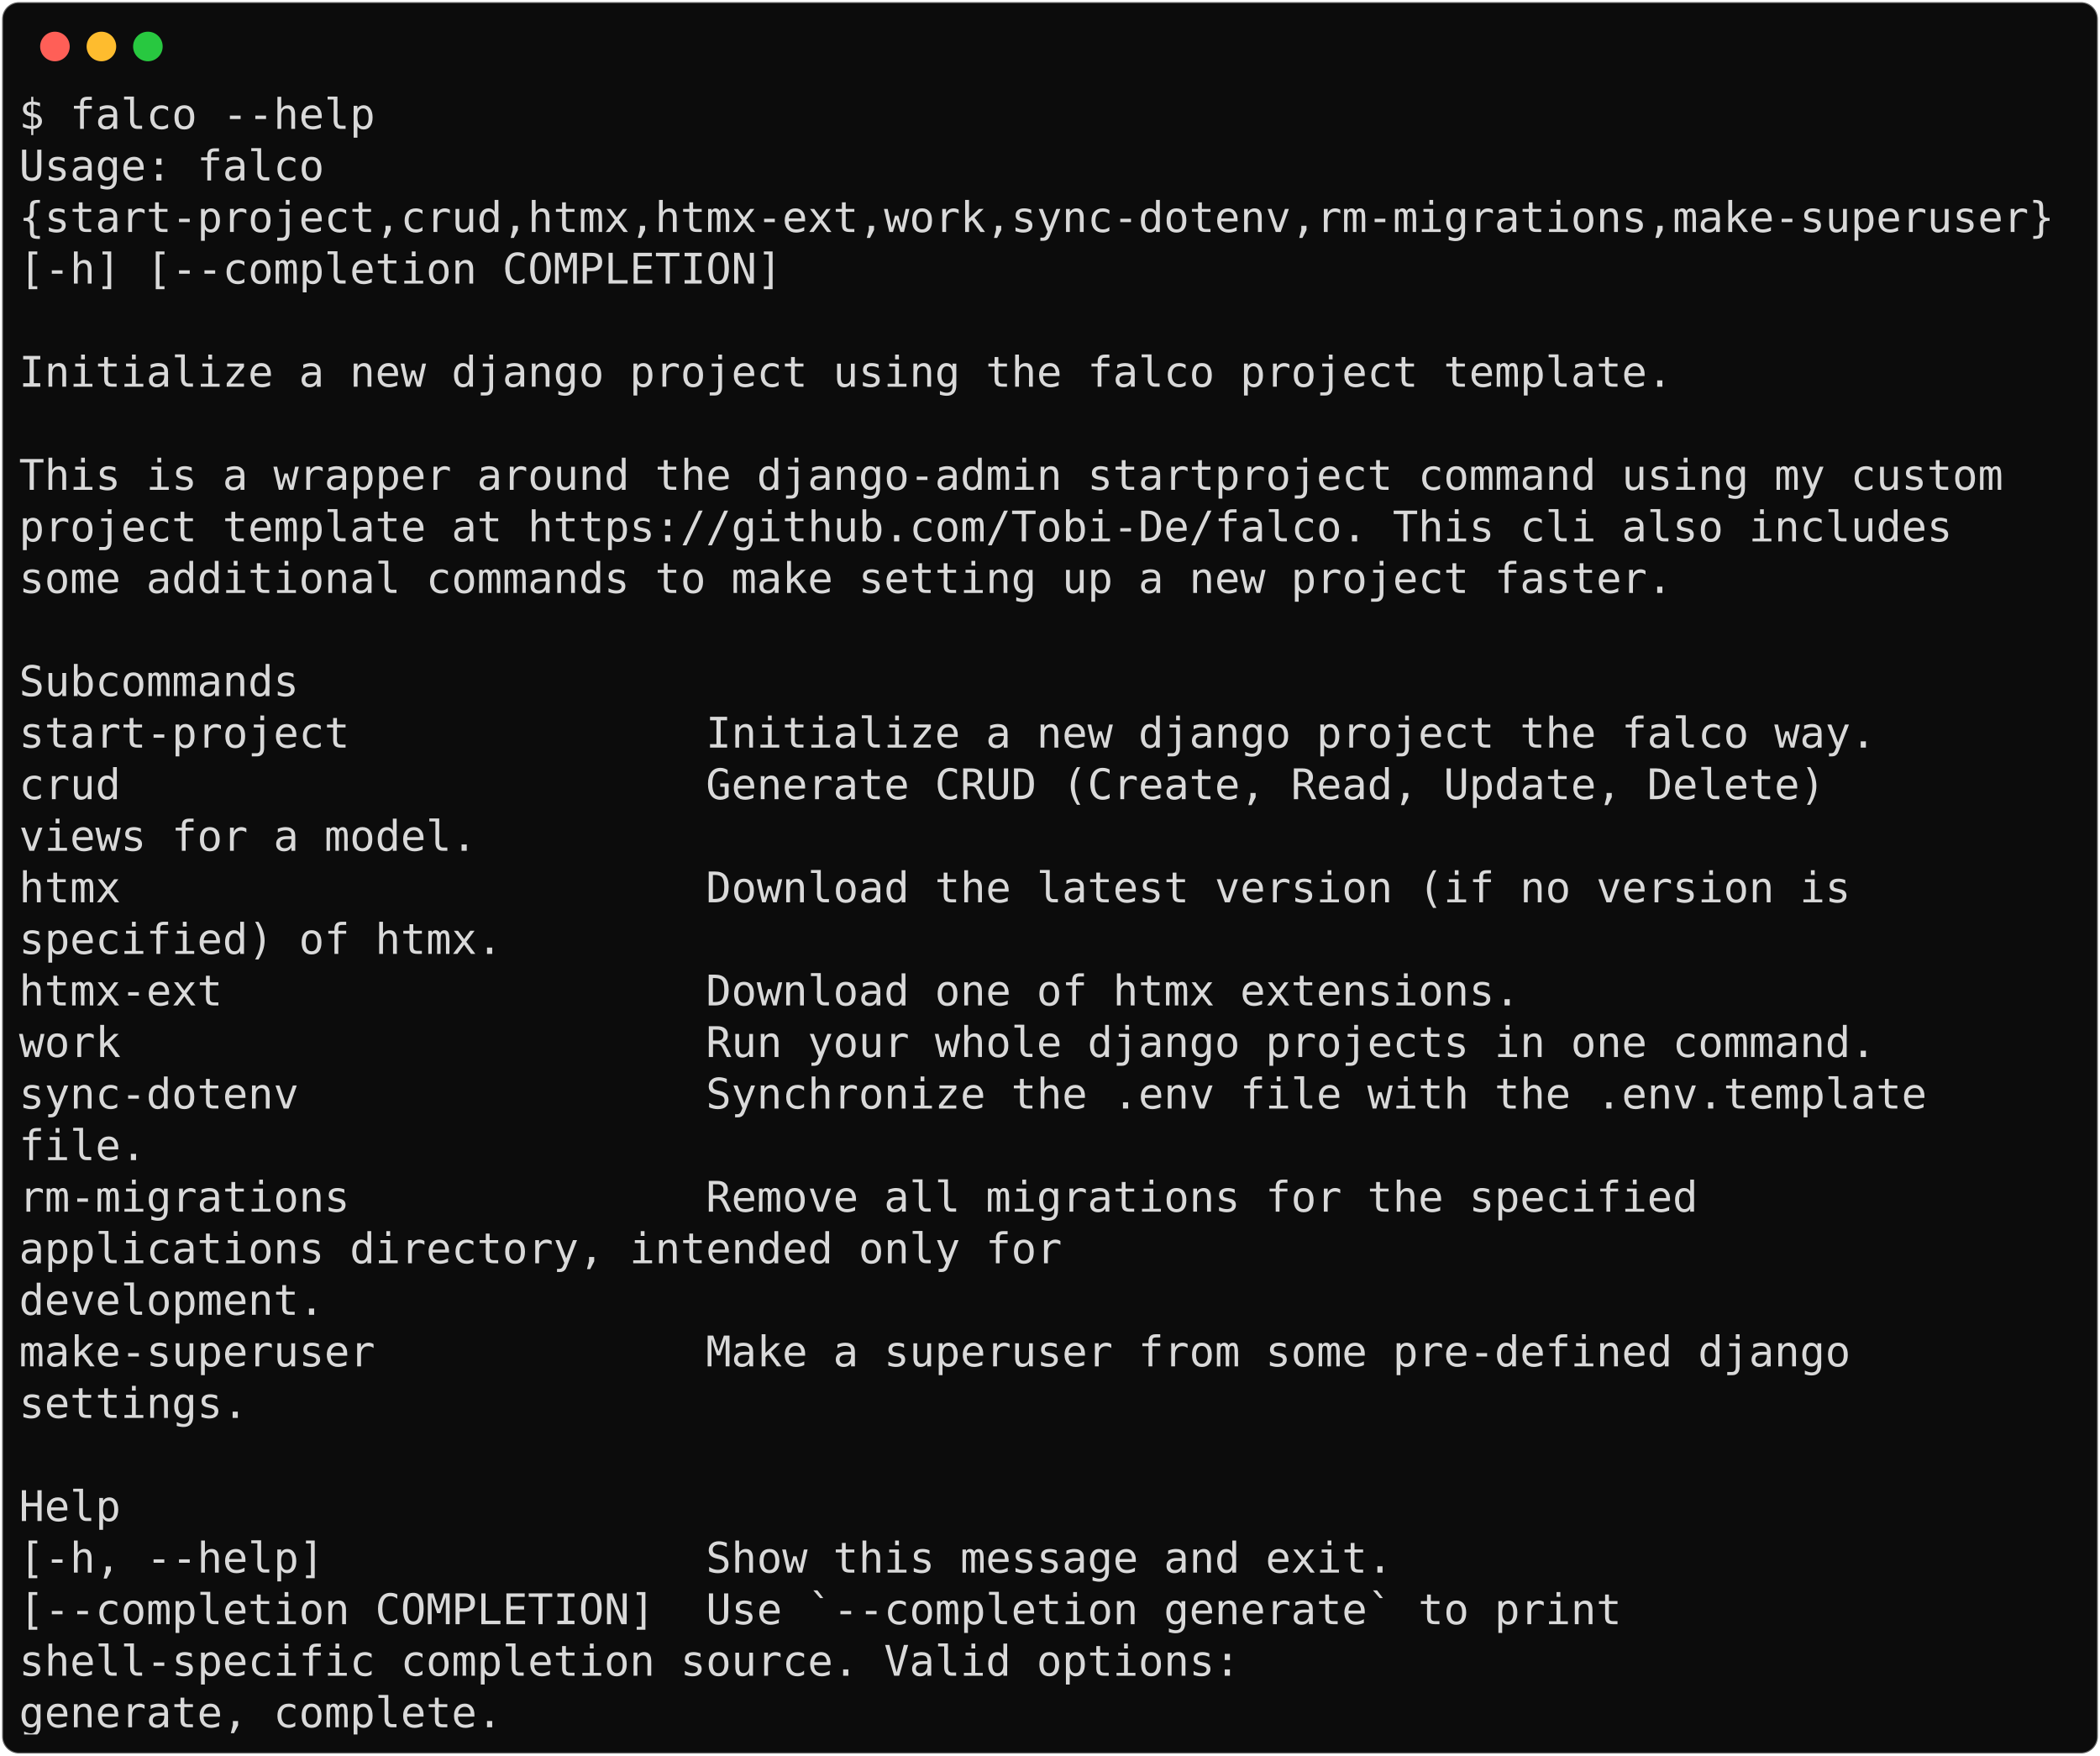
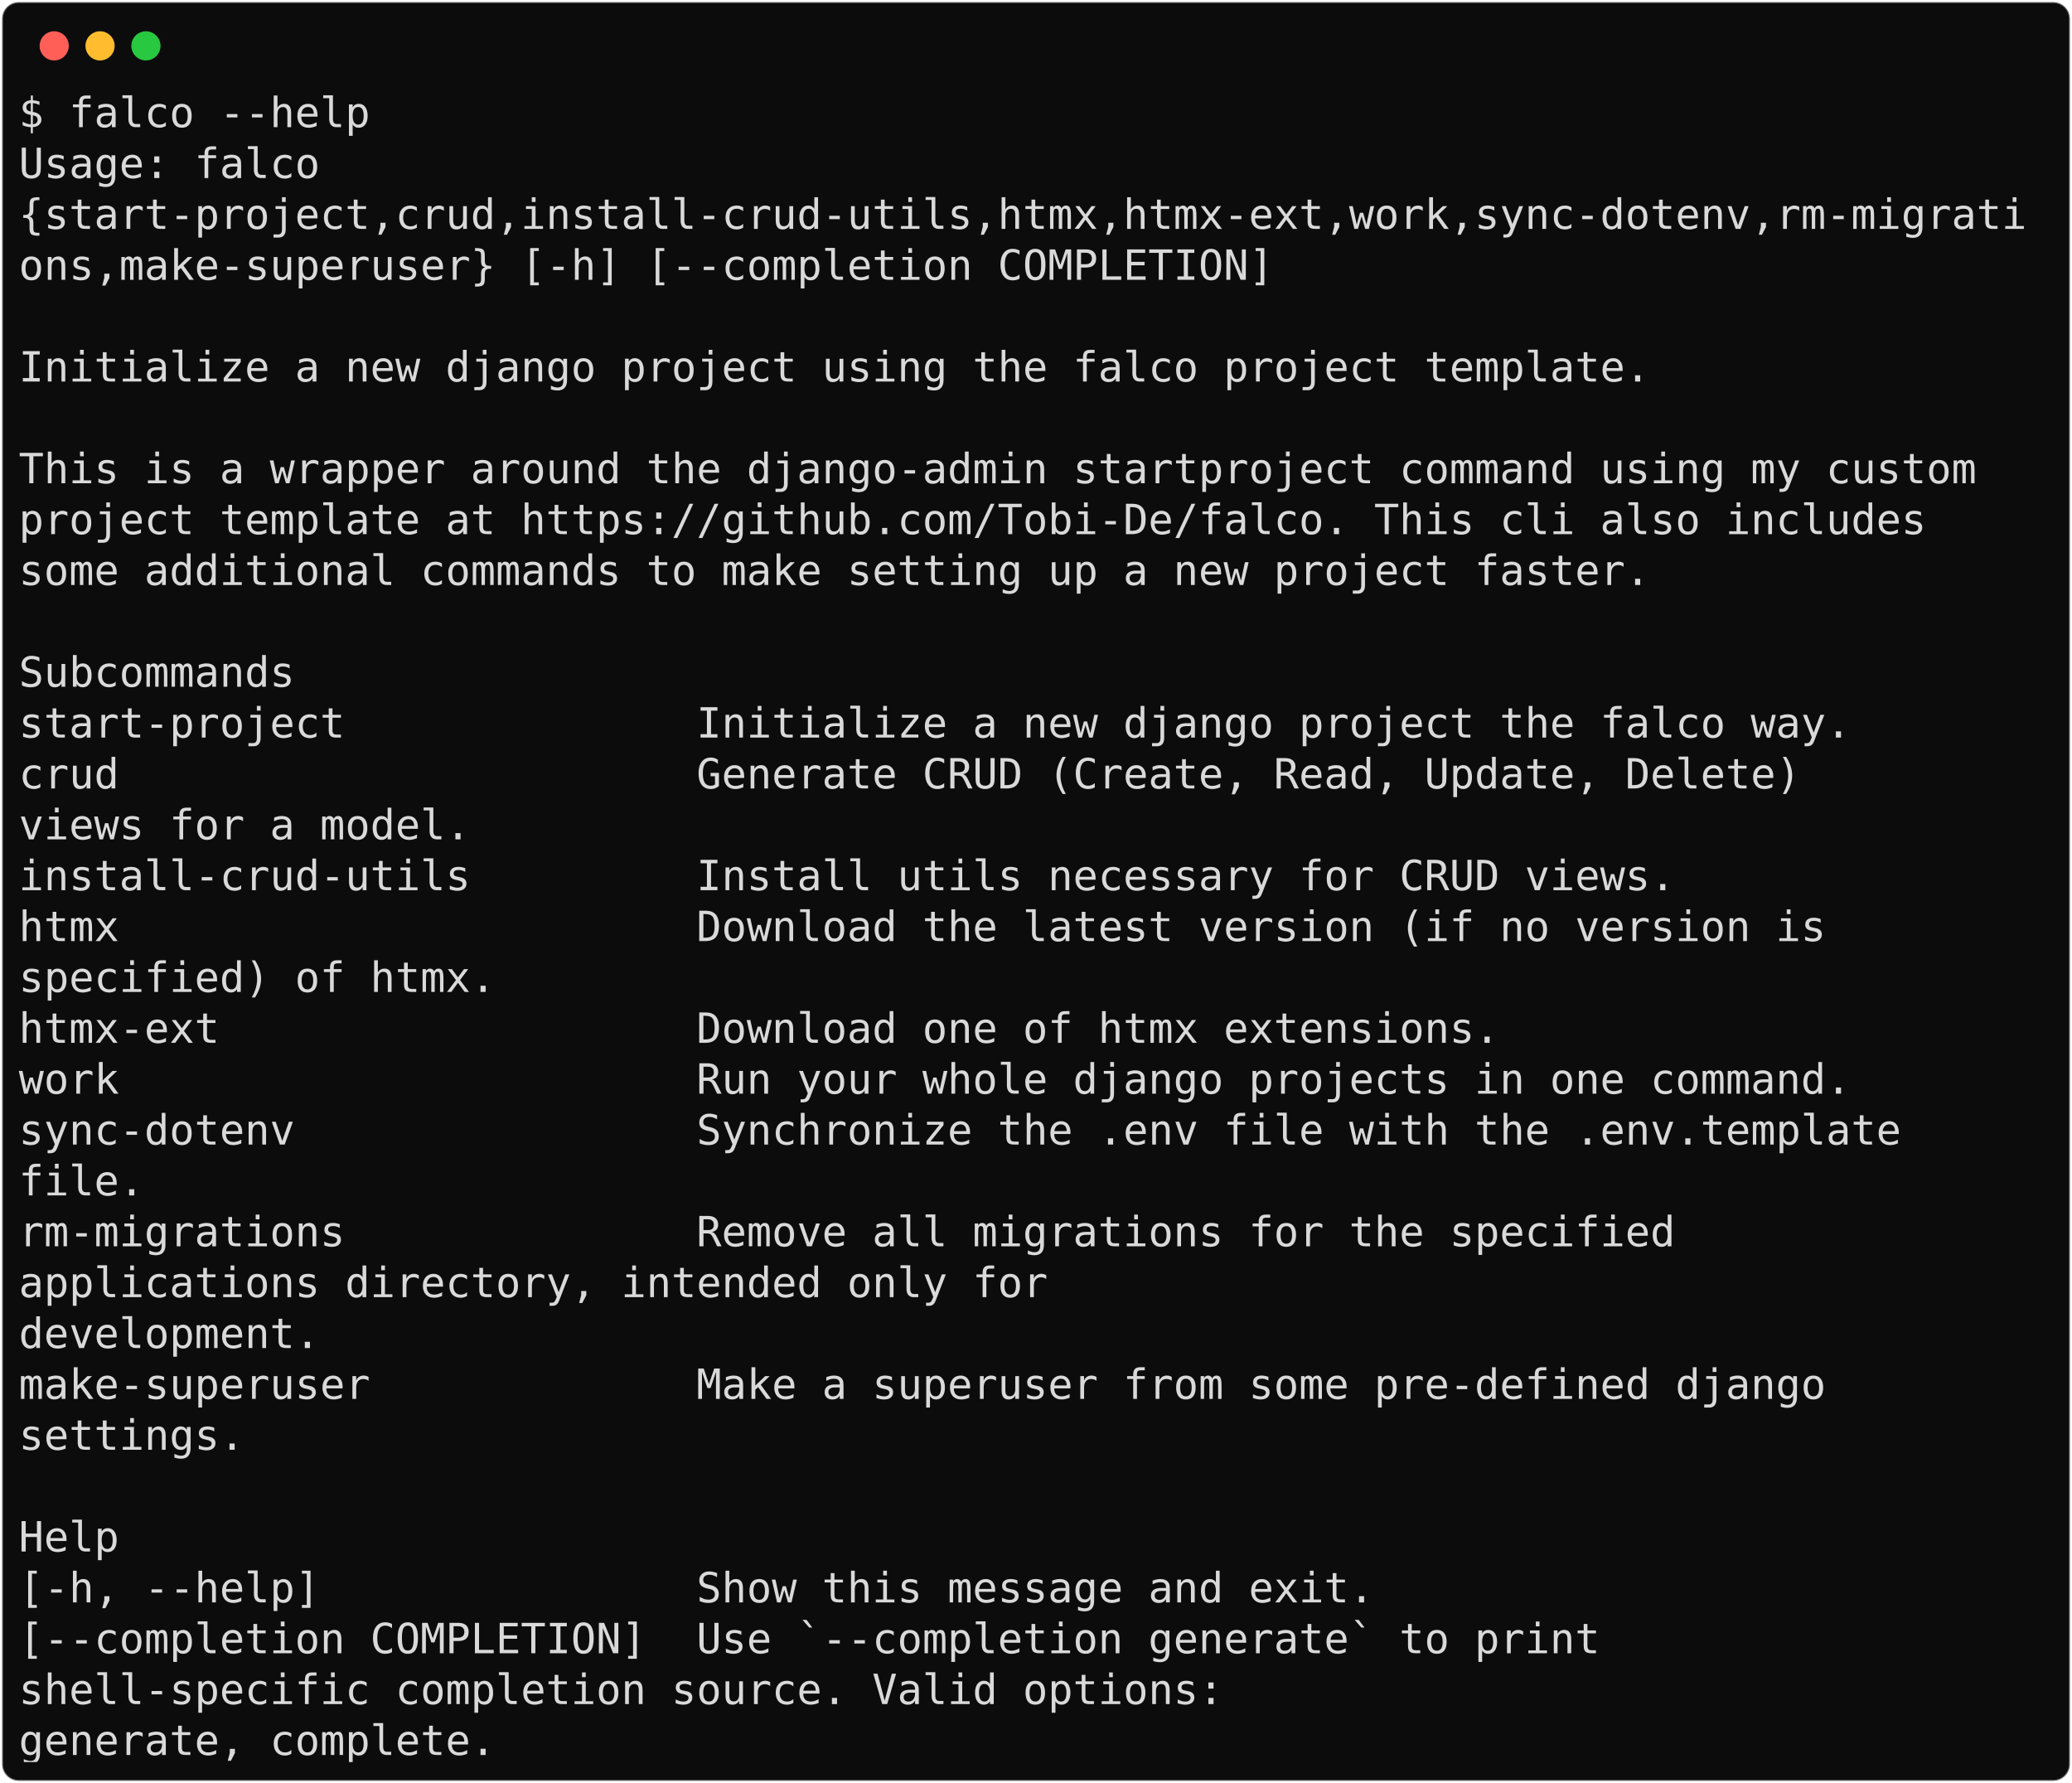
- <svg xmlns="http://www.w3.org/2000/svg" class="rich-terminal" viewBox="0 0 994 830.8">
+ <svg xmlns="http://www.w3.org/2000/svg" class="rich-terminal" viewBox="0 0 994 855.2">
  <style>

    @font-face {
        font-family: "Fira Code";
        src: local("FiraCode-Regular"),
                url("https://cdnjs.cloudflare.com/ajax/libs/firacode/6.2.0/woff2/FiraCode-Regular.woff2") format("woff2"),
                url("https://cdnjs.cloudflare.com/ajax/libs/firacode/6.2.0/woff/FiraCode-Regular.woff") format("woff");
        font-style: normal;
        font-weight: 400;
    }
    @font-face {
        font-family: "Fira Code";
        src: local("FiraCode-Bold"),
                url("https://cdnjs.cloudflare.com/ajax/libs/firacode/6.2.0/woff2/FiraCode-Bold.woff2") format("woff2"),
                url("https://cdnjs.cloudflare.com/ajax/libs/firacode/6.2.0/woff/FiraCode-Bold.woff") format("woff");
        font-style: bold;
        font-weight: 700;
    }

-     .terminal-3714915168-matrix {
+     .terminal-2577810144-matrix {
        font-family: Fira Code, monospace;
        font-size: 20px;
        line-height: 24.4px;
        font-variant-east-asian: full-width;
    }

-     .terminal-3714915168-title {
+     .terminal-2577810144-title {
        font-size: 18px;
        font-weight: bold;
        font-family: arial;
    }

-     .terminal-3714915168-r1 { fill: #d9d9d9 }
+     .terminal-2577810144-r1 { fill: #d9d9d9 }
    </style>
  <defs>
-     <clipPath id="terminal-3714915168-clip-terminal">
-       <rect x="0" y="0" width="975.0" height="779.8" />
-     </clipPath>
-     <clipPath id="terminal-3714915168-line-0">
+     <clipPath id="terminal-2577810144-clip-terminal">
+       <rect x="0" y="0" width="975.0" height="804.2" />
+     </clipPath>
+     <clipPath id="terminal-2577810144-line-0">
      <rect x="0" y="1.5" width="976" height="24.65" />
    </clipPath>
-     <clipPath id="terminal-3714915168-line-1">
+     <clipPath id="terminal-2577810144-line-1">
      <rect x="0" y="25.9" width="976" height="24.65" />
    </clipPath>
-     <clipPath id="terminal-3714915168-line-2">
+     <clipPath id="terminal-2577810144-line-2">
      <rect x="0" y="50.3" width="976" height="24.65" />
    </clipPath>
-     <clipPath id="terminal-3714915168-line-3">
+     <clipPath id="terminal-2577810144-line-3">
      <rect x="0" y="74.7" width="976" height="24.65" />
    </clipPath>
-     <clipPath id="terminal-3714915168-line-4">
+     <clipPath id="terminal-2577810144-line-4">
      <rect x="0" y="99.1" width="976" height="24.65" />
    </clipPath>
-     <clipPath id="terminal-3714915168-line-5">
+     <clipPath id="terminal-2577810144-line-5">
      <rect x="0" y="123.5" width="976" height="24.65" />
    </clipPath>
-     <clipPath id="terminal-3714915168-line-6">
+     <clipPath id="terminal-2577810144-line-6">
      <rect x="0" y="147.9" width="976" height="24.65" />
    </clipPath>
-     <clipPath id="terminal-3714915168-line-7">
+     <clipPath id="terminal-2577810144-line-7">
      <rect x="0" y="172.3" width="976" height="24.65" />
    </clipPath>
-     <clipPath id="terminal-3714915168-line-8">
+     <clipPath id="terminal-2577810144-line-8">
      <rect x="0" y="196.7" width="976" height="24.65" />
    </clipPath>
-     <clipPath id="terminal-3714915168-line-9">
+     <clipPath id="terminal-2577810144-line-9">
      <rect x="0" y="221.1" width="976" height="24.65" />
    </clipPath>
-     <clipPath id="terminal-3714915168-line-10">
+     <clipPath id="terminal-2577810144-line-10">
      <rect x="0" y="245.5" width="976" height="24.65" />
    </clipPath>
-     <clipPath id="terminal-3714915168-line-11">
+     <clipPath id="terminal-2577810144-line-11">
      <rect x="0" y="269.9" width="976" height="24.65" />
    </clipPath>
-     <clipPath id="terminal-3714915168-line-12">
+     <clipPath id="terminal-2577810144-line-12">
      <rect x="0" y="294.3" width="976" height="24.65" />
    </clipPath>
-     <clipPath id="terminal-3714915168-line-13">
+     <clipPath id="terminal-2577810144-line-13">
      <rect x="0" y="318.7" width="976" height="24.65" />
    </clipPath>
-     <clipPath id="terminal-3714915168-line-14">
+     <clipPath id="terminal-2577810144-line-14">
      <rect x="0" y="343.1" width="976" height="24.65" />
    </clipPath>
-     <clipPath id="terminal-3714915168-line-15">
+     <clipPath id="terminal-2577810144-line-15">
      <rect x="0" y="367.5" width="976" height="24.65" />
    </clipPath>
-     <clipPath id="terminal-3714915168-line-16">
+     <clipPath id="terminal-2577810144-line-16">
      <rect x="0" y="391.9" width="976" height="24.65" />
    </clipPath>
-     <clipPath id="terminal-3714915168-line-17">
+     <clipPath id="terminal-2577810144-line-17">
      <rect x="0" y="416.3" width="976" height="24.65" />
    </clipPath>
-     <clipPath id="terminal-3714915168-line-18">
+     <clipPath id="terminal-2577810144-line-18">
      <rect x="0" y="440.7" width="976" height="24.65" />
    </clipPath>
-     <clipPath id="terminal-3714915168-line-19">
+     <clipPath id="terminal-2577810144-line-19">
      <rect x="0" y="465.1" width="976" height="24.65" />
    </clipPath>
-     <clipPath id="terminal-3714915168-line-20">
+     <clipPath id="terminal-2577810144-line-20">
      <rect x="0" y="489.5" width="976" height="24.65" />
    </clipPath>
-     <clipPath id="terminal-3714915168-line-21">
+     <clipPath id="terminal-2577810144-line-21">
      <rect x="0" y="513.9" width="976" height="24.65" />
    </clipPath>
-     <clipPath id="terminal-3714915168-line-22">
+     <clipPath id="terminal-2577810144-line-22">
      <rect x="0" y="538.3" width="976" height="24.65" />
    </clipPath>
-     <clipPath id="terminal-3714915168-line-23">
+     <clipPath id="terminal-2577810144-line-23">
      <rect x="0" y="562.7" width="976" height="24.65" />
    </clipPath>
-     <clipPath id="terminal-3714915168-line-24">
+     <clipPath id="terminal-2577810144-line-24">
      <rect x="0" y="587.1" width="976" height="24.65" />
    </clipPath>
-     <clipPath id="terminal-3714915168-line-25">
+     <clipPath id="terminal-2577810144-line-25">
      <rect x="0" y="611.5" width="976" height="24.65" />
    </clipPath>
-     <clipPath id="terminal-3714915168-line-26">
+     <clipPath id="terminal-2577810144-line-26">
      <rect x="0" y="635.9" width="976" height="24.65" />
    </clipPath>
-     <clipPath id="terminal-3714915168-line-27">
+     <clipPath id="terminal-2577810144-line-27">
      <rect x="0" y="660.3" width="976" height="24.65" />
    </clipPath>
-     <clipPath id="terminal-3714915168-line-28">
+     <clipPath id="terminal-2577810144-line-28">
      <rect x="0" y="684.7" width="976" height="24.65" />
    </clipPath>
-     <clipPath id="terminal-3714915168-line-29">
+     <clipPath id="terminal-2577810144-line-29">
      <rect x="0" y="709.1" width="976" height="24.65" />
    </clipPath>
-     <clipPath id="terminal-3714915168-line-30">
+     <clipPath id="terminal-2577810144-line-30">
      <rect x="0" y="733.5" width="976" height="24.65" />
    </clipPath>
+     <clipPath id="terminal-2577810144-line-31">
+       <rect x="0" y="757.9" width="976" height="24.65" />
+     </clipPath>
  </defs>
-   <rect fill="#0c0c0c" stroke="rgba(255,255,255,0.35)" stroke-width="1" x="1" y="1" width="992" height="828.8" rx="8" />
+   <rect fill="#0c0c0c" stroke="rgba(255,255,255,0.35)" stroke-width="1" x="1" y="1" width="992" height="853.2" rx="8" />
  <g transform="translate(26,22)">
    <circle cx="0" cy="0" r="7" fill="#ff5f57" />
    <circle cx="22" cy="0" r="7" fill="#febc2e" />
    <circle cx="44" cy="0" r="7" fill="#28c840" />
  </g>
-   <g transform="translate(9, 41)" clip-path="url(#terminal-3714915168-clip-terminal)">
-     <g class="terminal-3714915168-matrix">
-       <text class="terminal-3714915168-r1" x="0" y="20" textLength="170.8" clip-path="url(#terminal-3714915168-line-0)">$ falco --help</text>
-       <text class="terminal-3714915168-r1" x="976" y="20" textLength="12.2" clip-path="url(#terminal-3714915168-line-0)">
- </text>
-       <text class="terminal-3714915168-r1" x="0" y="44.4" textLength="158.6" clip-path="url(#terminal-3714915168-line-1)">Usage: falco </text>
-       <text class="terminal-3714915168-r1" x="976" y="44.4" textLength="12.2" clip-path="url(#terminal-3714915168-line-1)">
- </text>
-       <text class="terminal-3714915168-r1" x="0" y="68.8" textLength="976" clip-path="url(#terminal-3714915168-line-2)">{start-project,crud,htmx,htmx-ext,work,sync-dotenv,rm-migrations,make-superuser}</text>
-       <text class="terminal-3714915168-r1" x="976" y="68.8" textLength="12.2" clip-path="url(#terminal-3714915168-line-2)">
- </text>
-       <text class="terminal-3714915168-r1" x="0" y="93.2" textLength="366" clip-path="url(#terminal-3714915168-line-3)">[-h] [--completion COMPLETION]</text>
-       <text class="terminal-3714915168-r1" x="976" y="93.2" textLength="12.2" clip-path="url(#terminal-3714915168-line-3)">
- </text>
-       <text class="terminal-3714915168-r1" x="976" y="117.6" textLength="12.2" clip-path="url(#terminal-3714915168-line-4)">
- </text>
-       <text class="terminal-3714915168-r1" x="0" y="142" textLength="976" clip-path="url(#terminal-3714915168-line-5)">  Initialize a new django project using the falco project template.             </text>
-       <text class="terminal-3714915168-r1" x="976" y="142" textLength="12.2" clip-path="url(#terminal-3714915168-line-5)">
- </text>
-       <text class="terminal-3714915168-r1" x="976" y="166.4" textLength="12.2" clip-path="url(#terminal-3714915168-line-6)">
- </text>
-       <text class="terminal-3714915168-r1" x="0" y="190.8" textLength="976" clip-path="url(#terminal-3714915168-line-7)">  This is a wrapper around the django-admin startproject command using my custom</text>
-       <text class="terminal-3714915168-r1" x="976" y="190.8" textLength="12.2" clip-path="url(#terminal-3714915168-line-7)">
- </text>
-       <text class="terminal-3714915168-r1" x="0" y="215.2" textLength="976" clip-path="url(#terminal-3714915168-line-8)">  project template at https://github.com/Tobi-De/falco. This cli also includes  </text>
-       <text class="terminal-3714915168-r1" x="976" y="215.2" textLength="12.2" clip-path="url(#terminal-3714915168-line-8)">
- </text>
-       <text class="terminal-3714915168-r1" x="0" y="239.6" textLength="976" clip-path="url(#terminal-3714915168-line-9)">  some additional commands to make setting up a new project faster.             </text>
-       <text class="terminal-3714915168-r1" x="976" y="239.6" textLength="12.2" clip-path="url(#terminal-3714915168-line-9)">
- </text>
-       <text class="terminal-3714915168-r1" x="976" y="264" textLength="12.2" clip-path="url(#terminal-3714915168-line-10)">
- </text>
-       <text class="terminal-3714915168-r1" x="0" y="288.4" textLength="976" clip-path="url(#terminal-3714915168-line-11)">  Subcommands                                                                   </text>
-       <text class="terminal-3714915168-r1" x="976" y="288.4" textLength="12.2" clip-path="url(#terminal-3714915168-line-11)">
- </text>
-       <text class="terminal-3714915168-r1" x="0" y="312.8" textLength="976" clip-path="url(#terminal-3714915168-line-12)">    start-project              Initialize a new django project the falco way.   </text>
-       <text class="terminal-3714915168-r1" x="976" y="312.8" textLength="12.2" clip-path="url(#terminal-3714915168-line-12)">
- </text>
-       <text class="terminal-3714915168-r1" x="0" y="337.2" textLength="976" clip-path="url(#terminal-3714915168-line-13)">    crud                       Generate CRUD (Create, Read, Update, Delete)     </text>
-       <text class="terminal-3714915168-r1" x="976" y="337.2" textLength="12.2" clip-path="url(#terminal-3714915168-line-13)">
- </text>
-       <text class="terminal-3714915168-r1" x="0" y="361.6" textLength="976" clip-path="url(#terminal-3714915168-line-14)">                               views for a model.                               </text>
-       <text class="terminal-3714915168-r1" x="976" y="361.6" textLength="12.2" clip-path="url(#terminal-3714915168-line-14)">
- </text>
-       <text class="terminal-3714915168-r1" x="0" y="386" textLength="976" clip-path="url(#terminal-3714915168-line-15)">    htmx                       Download the latest version (if no version is    </text>
-       <text class="terminal-3714915168-r1" x="976" y="386" textLength="12.2" clip-path="url(#terminal-3714915168-line-15)">
- </text>
-       <text class="terminal-3714915168-r1" x="0" y="410.4" textLength="976" clip-path="url(#terminal-3714915168-line-16)">                               specified) of htmx.                              </text>
-       <text class="terminal-3714915168-r1" x="976" y="410.4" textLength="12.2" clip-path="url(#terminal-3714915168-line-16)">
- </text>
-       <text class="terminal-3714915168-r1" x="0" y="434.8" textLength="976" clip-path="url(#terminal-3714915168-line-17)">    htmx-ext                   Download one of htmx extensions.                 </text>
-       <text class="terminal-3714915168-r1" x="976" y="434.8" textLength="12.2" clip-path="url(#terminal-3714915168-line-17)">
- </text>
-       <text class="terminal-3714915168-r1" x="0" y="459.2" textLength="976" clip-path="url(#terminal-3714915168-line-18)">    work                       Run your whole django projects in one command.   </text>
-       <text class="terminal-3714915168-r1" x="976" y="459.2" textLength="12.2" clip-path="url(#terminal-3714915168-line-18)">
- </text>
-       <text class="terminal-3714915168-r1" x="0" y="483.6" textLength="976" clip-path="url(#terminal-3714915168-line-19)">    sync-dotenv                Synchronize the .env file with the .env.template </text>
-       <text class="terminal-3714915168-r1" x="976" y="483.6" textLength="12.2" clip-path="url(#terminal-3714915168-line-19)">
- </text>
-       <text class="terminal-3714915168-r1" x="0" y="508" textLength="976" clip-path="url(#terminal-3714915168-line-20)">                               file.                                            </text>
-       <text class="terminal-3714915168-r1" x="976" y="508" textLength="12.2" clip-path="url(#terminal-3714915168-line-20)">
- </text>
-       <text class="terminal-3714915168-r1" x="0" y="532.4" textLength="976" clip-path="url(#terminal-3714915168-line-21)">    rm-migrations              Remove all migrations for the specified          </text>
-       <text class="terminal-3714915168-r1" x="976" y="532.4" textLength="12.2" clip-path="url(#terminal-3714915168-line-21)">
- </text>
-       <text class="terminal-3714915168-r1" x="0" y="556.8" textLength="976" clip-path="url(#terminal-3714915168-line-22)">                               applications directory, intended only for        </text>
-       <text class="terminal-3714915168-r1" x="976" y="556.8" textLength="12.2" clip-path="url(#terminal-3714915168-line-22)">
- </text>
-       <text class="terminal-3714915168-r1" x="0" y="581.2" textLength="976" clip-path="url(#terminal-3714915168-line-23)">                               development.                                     </text>
-       <text class="terminal-3714915168-r1" x="976" y="581.2" textLength="12.2" clip-path="url(#terminal-3714915168-line-23)">
- </text>
-       <text class="terminal-3714915168-r1" x="0" y="605.6" textLength="976" clip-path="url(#terminal-3714915168-line-24)">    make-superuser             Make a superuser from some pre-defined django    </text>
-       <text class="terminal-3714915168-r1" x="976" y="605.6" textLength="12.2" clip-path="url(#terminal-3714915168-line-24)">
- </text>
-       <text class="terminal-3714915168-r1" x="0" y="630" textLength="976" clip-path="url(#terminal-3714915168-line-25)">                               settings.                                        </text>
-       <text class="terminal-3714915168-r1" x="976" y="630" textLength="12.2" clip-path="url(#terminal-3714915168-line-25)">
- </text>
-       <text class="terminal-3714915168-r1" x="976" y="654.4" textLength="12.2" clip-path="url(#terminal-3714915168-line-26)">
- </text>
-       <text class="terminal-3714915168-r1" x="0" y="678.8" textLength="976" clip-path="url(#terminal-3714915168-line-27)">  Help                                                                          </text>
-       <text class="terminal-3714915168-r1" x="976" y="678.8" textLength="12.2" clip-path="url(#terminal-3714915168-line-27)">
- </text>
-       <text class="terminal-3714915168-r1" x="0" y="703.2" textLength="976" clip-path="url(#terminal-3714915168-line-28)">    [-h, --help]               Show this message and exit.                      </text>
-       <text class="terminal-3714915168-r1" x="976" y="703.2" textLength="12.2" clip-path="url(#terminal-3714915168-line-28)">
- </text>
-       <text class="terminal-3714915168-r1" x="0" y="727.6" textLength="976" clip-path="url(#terminal-3714915168-line-29)">    [--completion COMPLETION]  Use `--completion generate` to print             </text>
-       <text class="terminal-3714915168-r1" x="976" y="727.6" textLength="12.2" clip-path="url(#terminal-3714915168-line-29)">
- </text>
-       <text class="terminal-3714915168-r1" x="0" y="752" textLength="976" clip-path="url(#terminal-3714915168-line-30)">                               shell-specific completion source. Valid options: </text>
-       <text class="terminal-3714915168-r1" x="976" y="752" textLength="12.2" clip-path="url(#terminal-3714915168-line-30)">
- </text>
-       <text class="terminal-3714915168-r1" x="0" y="776.4" textLength="610" clip-path="url(#terminal-3714915168-line-31)">                               generate, complete.</text>
-       <text class="terminal-3714915168-r1" x="976" y="776.4" textLength="12.2" clip-path="url(#terminal-3714915168-line-31)">
+   <g transform="translate(9, 41)" clip-path="url(#terminal-2577810144-clip-terminal)">
+     <g class="terminal-2577810144-matrix">
+       <text class="terminal-2577810144-r1" x="0" y="20" textLength="170.8" clip-path="url(#terminal-2577810144-line-0)">$ falco --help</text>
+       <text class="terminal-2577810144-r1" x="976" y="20" textLength="12.2" clip-path="url(#terminal-2577810144-line-0)">
+ </text>
+       <text class="terminal-2577810144-r1" x="0" y="44.4" textLength="158.6" clip-path="url(#terminal-2577810144-line-1)">Usage: falco </text>
+       <text class="terminal-2577810144-r1" x="976" y="44.4" textLength="12.2" clip-path="url(#terminal-2577810144-line-1)">
+ </text>
+       <text class="terminal-2577810144-r1" x="0" y="68.8" textLength="976" clip-path="url(#terminal-2577810144-line-2)">{start-project,crud,install-crud-utils,htmx,htmx-ext,work,sync-dotenv,rm-migrati</text>
+       <text class="terminal-2577810144-r1" x="976" y="68.8" textLength="12.2" clip-path="url(#terminal-2577810144-line-2)">
+ </text>
+       <text class="terminal-2577810144-r1" x="0" y="93.2" textLength="610" clip-path="url(#terminal-2577810144-line-3)">ons,make-superuser} [-h] [--completion COMPLETION]</text>
+       <text class="terminal-2577810144-r1" x="976" y="93.2" textLength="12.2" clip-path="url(#terminal-2577810144-line-3)">
+ </text>
+       <text class="terminal-2577810144-r1" x="976" y="117.6" textLength="12.2" clip-path="url(#terminal-2577810144-line-4)">
+ </text>
+       <text class="terminal-2577810144-r1" x="0" y="142" textLength="976" clip-path="url(#terminal-2577810144-line-5)">  Initialize a new django project using the falco project template.             </text>
+       <text class="terminal-2577810144-r1" x="976" y="142" textLength="12.2" clip-path="url(#terminal-2577810144-line-5)">
+ </text>
+       <text class="terminal-2577810144-r1" x="976" y="166.4" textLength="12.2" clip-path="url(#terminal-2577810144-line-6)">
+ </text>
+       <text class="terminal-2577810144-r1" x="0" y="190.8" textLength="976" clip-path="url(#terminal-2577810144-line-7)">  This is a wrapper around the django-admin startproject command using my custom</text>
+       <text class="terminal-2577810144-r1" x="976" y="190.8" textLength="12.2" clip-path="url(#terminal-2577810144-line-7)">
+ </text>
+       <text class="terminal-2577810144-r1" x="0" y="215.2" textLength="976" clip-path="url(#terminal-2577810144-line-8)">  project template at https://github.com/Tobi-De/falco. This cli also includes  </text>
+       <text class="terminal-2577810144-r1" x="976" y="215.2" textLength="12.2" clip-path="url(#terminal-2577810144-line-8)">
+ </text>
+       <text class="terminal-2577810144-r1" x="0" y="239.6" textLength="976" clip-path="url(#terminal-2577810144-line-9)">  some additional commands to make setting up a new project faster.             </text>
+       <text class="terminal-2577810144-r1" x="976" y="239.6" textLength="12.2" clip-path="url(#terminal-2577810144-line-9)">
+ </text>
+       <text class="terminal-2577810144-r1" x="976" y="264" textLength="12.2" clip-path="url(#terminal-2577810144-line-10)">
+ </text>
+       <text class="terminal-2577810144-r1" x="0" y="288.4" textLength="976" clip-path="url(#terminal-2577810144-line-11)">  Subcommands                                                                   </text>
+       <text class="terminal-2577810144-r1" x="976" y="288.4" textLength="12.2" clip-path="url(#terminal-2577810144-line-11)">
+ </text>
+       <text class="terminal-2577810144-r1" x="0" y="312.8" textLength="976" clip-path="url(#terminal-2577810144-line-12)">    start-project              Initialize a new django project the falco way.   </text>
+       <text class="terminal-2577810144-r1" x="976" y="312.8" textLength="12.2" clip-path="url(#terminal-2577810144-line-12)">
+ </text>
+       <text class="terminal-2577810144-r1" x="0" y="337.2" textLength="976" clip-path="url(#terminal-2577810144-line-13)">    crud                       Generate CRUD (Create, Read, Update, Delete)     </text>
+       <text class="terminal-2577810144-r1" x="976" y="337.2" textLength="12.2" clip-path="url(#terminal-2577810144-line-13)">
+ </text>
+       <text class="terminal-2577810144-r1" x="0" y="361.6" textLength="976" clip-path="url(#terminal-2577810144-line-14)">                               views for a model.                               </text>
+       <text class="terminal-2577810144-r1" x="976" y="361.6" textLength="12.2" clip-path="url(#terminal-2577810144-line-14)">
+ </text>
+       <text class="terminal-2577810144-r1" x="0" y="386" textLength="976" clip-path="url(#terminal-2577810144-line-15)">    install-crud-utils         Install utils necessary for CRUD views.          </text>
+       <text class="terminal-2577810144-r1" x="976" y="386" textLength="12.2" clip-path="url(#terminal-2577810144-line-15)">
+ </text>
+       <text class="terminal-2577810144-r1" x="0" y="410.4" textLength="976" clip-path="url(#terminal-2577810144-line-16)">    htmx                       Download the latest version (if no version is    </text>
+       <text class="terminal-2577810144-r1" x="976" y="410.4" textLength="12.2" clip-path="url(#terminal-2577810144-line-16)">
+ </text>
+       <text class="terminal-2577810144-r1" x="0" y="434.8" textLength="976" clip-path="url(#terminal-2577810144-line-17)">                               specified) of htmx.                              </text>
+       <text class="terminal-2577810144-r1" x="976" y="434.8" textLength="12.2" clip-path="url(#terminal-2577810144-line-17)">
+ </text>
+       <text class="terminal-2577810144-r1" x="0" y="459.2" textLength="976" clip-path="url(#terminal-2577810144-line-18)">    htmx-ext                   Download one of htmx extensions.                 </text>
+       <text class="terminal-2577810144-r1" x="976" y="459.2" textLength="12.2" clip-path="url(#terminal-2577810144-line-18)">
+ </text>
+       <text class="terminal-2577810144-r1" x="0" y="483.6" textLength="976" clip-path="url(#terminal-2577810144-line-19)">    work                       Run your whole django projects in one command.   </text>
+       <text class="terminal-2577810144-r1" x="976" y="483.6" textLength="12.2" clip-path="url(#terminal-2577810144-line-19)">
+ </text>
+       <text class="terminal-2577810144-r1" x="0" y="508" textLength="976" clip-path="url(#terminal-2577810144-line-20)">    sync-dotenv                Synchronize the .env file with the .env.template </text>
+       <text class="terminal-2577810144-r1" x="976" y="508" textLength="12.2" clip-path="url(#terminal-2577810144-line-20)">
+ </text>
+       <text class="terminal-2577810144-r1" x="0" y="532.4" textLength="976" clip-path="url(#terminal-2577810144-line-21)">                               file.                                            </text>
+       <text class="terminal-2577810144-r1" x="976" y="532.4" textLength="12.2" clip-path="url(#terminal-2577810144-line-21)">
+ </text>
+       <text class="terminal-2577810144-r1" x="0" y="556.8" textLength="976" clip-path="url(#terminal-2577810144-line-22)">    rm-migrations              Remove all migrations for the specified          </text>
+       <text class="terminal-2577810144-r1" x="976" y="556.8" textLength="12.2" clip-path="url(#terminal-2577810144-line-22)">
+ </text>
+       <text class="terminal-2577810144-r1" x="0" y="581.2" textLength="976" clip-path="url(#terminal-2577810144-line-23)">                               applications directory, intended only for        </text>
+       <text class="terminal-2577810144-r1" x="976" y="581.2" textLength="12.2" clip-path="url(#terminal-2577810144-line-23)">
+ </text>
+       <text class="terminal-2577810144-r1" x="0" y="605.6" textLength="976" clip-path="url(#terminal-2577810144-line-24)">                               development.                                     </text>
+       <text class="terminal-2577810144-r1" x="976" y="605.6" textLength="12.2" clip-path="url(#terminal-2577810144-line-24)">
+ </text>
+       <text class="terminal-2577810144-r1" x="0" y="630" textLength="976" clip-path="url(#terminal-2577810144-line-25)">    make-superuser             Make a superuser from some pre-defined django    </text>
+       <text class="terminal-2577810144-r1" x="976" y="630" textLength="12.2" clip-path="url(#terminal-2577810144-line-25)">
+ </text>
+       <text class="terminal-2577810144-r1" x="0" y="654.4" textLength="976" clip-path="url(#terminal-2577810144-line-26)">                               settings.                                        </text>
+       <text class="terminal-2577810144-r1" x="976" y="654.4" textLength="12.2" clip-path="url(#terminal-2577810144-line-26)">
+ </text>
+       <text class="terminal-2577810144-r1" x="976" y="678.8" textLength="12.2" clip-path="url(#terminal-2577810144-line-27)">
+ </text>
+       <text class="terminal-2577810144-r1" x="0" y="703.2" textLength="976" clip-path="url(#terminal-2577810144-line-28)">  Help                                                                          </text>
+       <text class="terminal-2577810144-r1" x="976" y="703.2" textLength="12.2" clip-path="url(#terminal-2577810144-line-28)">
+ </text>
+       <text class="terminal-2577810144-r1" x="0" y="727.6" textLength="976" clip-path="url(#terminal-2577810144-line-29)">    [-h, --help]               Show this message and exit.                      </text>
+       <text class="terminal-2577810144-r1" x="976" y="727.6" textLength="12.2" clip-path="url(#terminal-2577810144-line-29)">
+ </text>
+       <text class="terminal-2577810144-r1" x="0" y="752" textLength="976" clip-path="url(#terminal-2577810144-line-30)">    [--completion COMPLETION]  Use `--completion generate` to print             </text>
+       <text class="terminal-2577810144-r1" x="976" y="752" textLength="12.2" clip-path="url(#terminal-2577810144-line-30)">
+ </text>
+       <text class="terminal-2577810144-r1" x="0" y="776.4" textLength="976" clip-path="url(#terminal-2577810144-line-31)">                               shell-specific completion source. Valid options: </text>
+       <text class="terminal-2577810144-r1" x="976" y="776.4" textLength="12.2" clip-path="url(#terminal-2577810144-line-31)">
+ </text>
+       <text class="terminal-2577810144-r1" x="0" y="800.8" textLength="610" clip-path="url(#terminal-2577810144-line-32)">                               generate, complete.</text>
+       <text class="terminal-2577810144-r1" x="976" y="800.8" textLength="12.2" clip-path="url(#terminal-2577810144-line-32)">
</text>
    </g>
  </g>
</svg>
